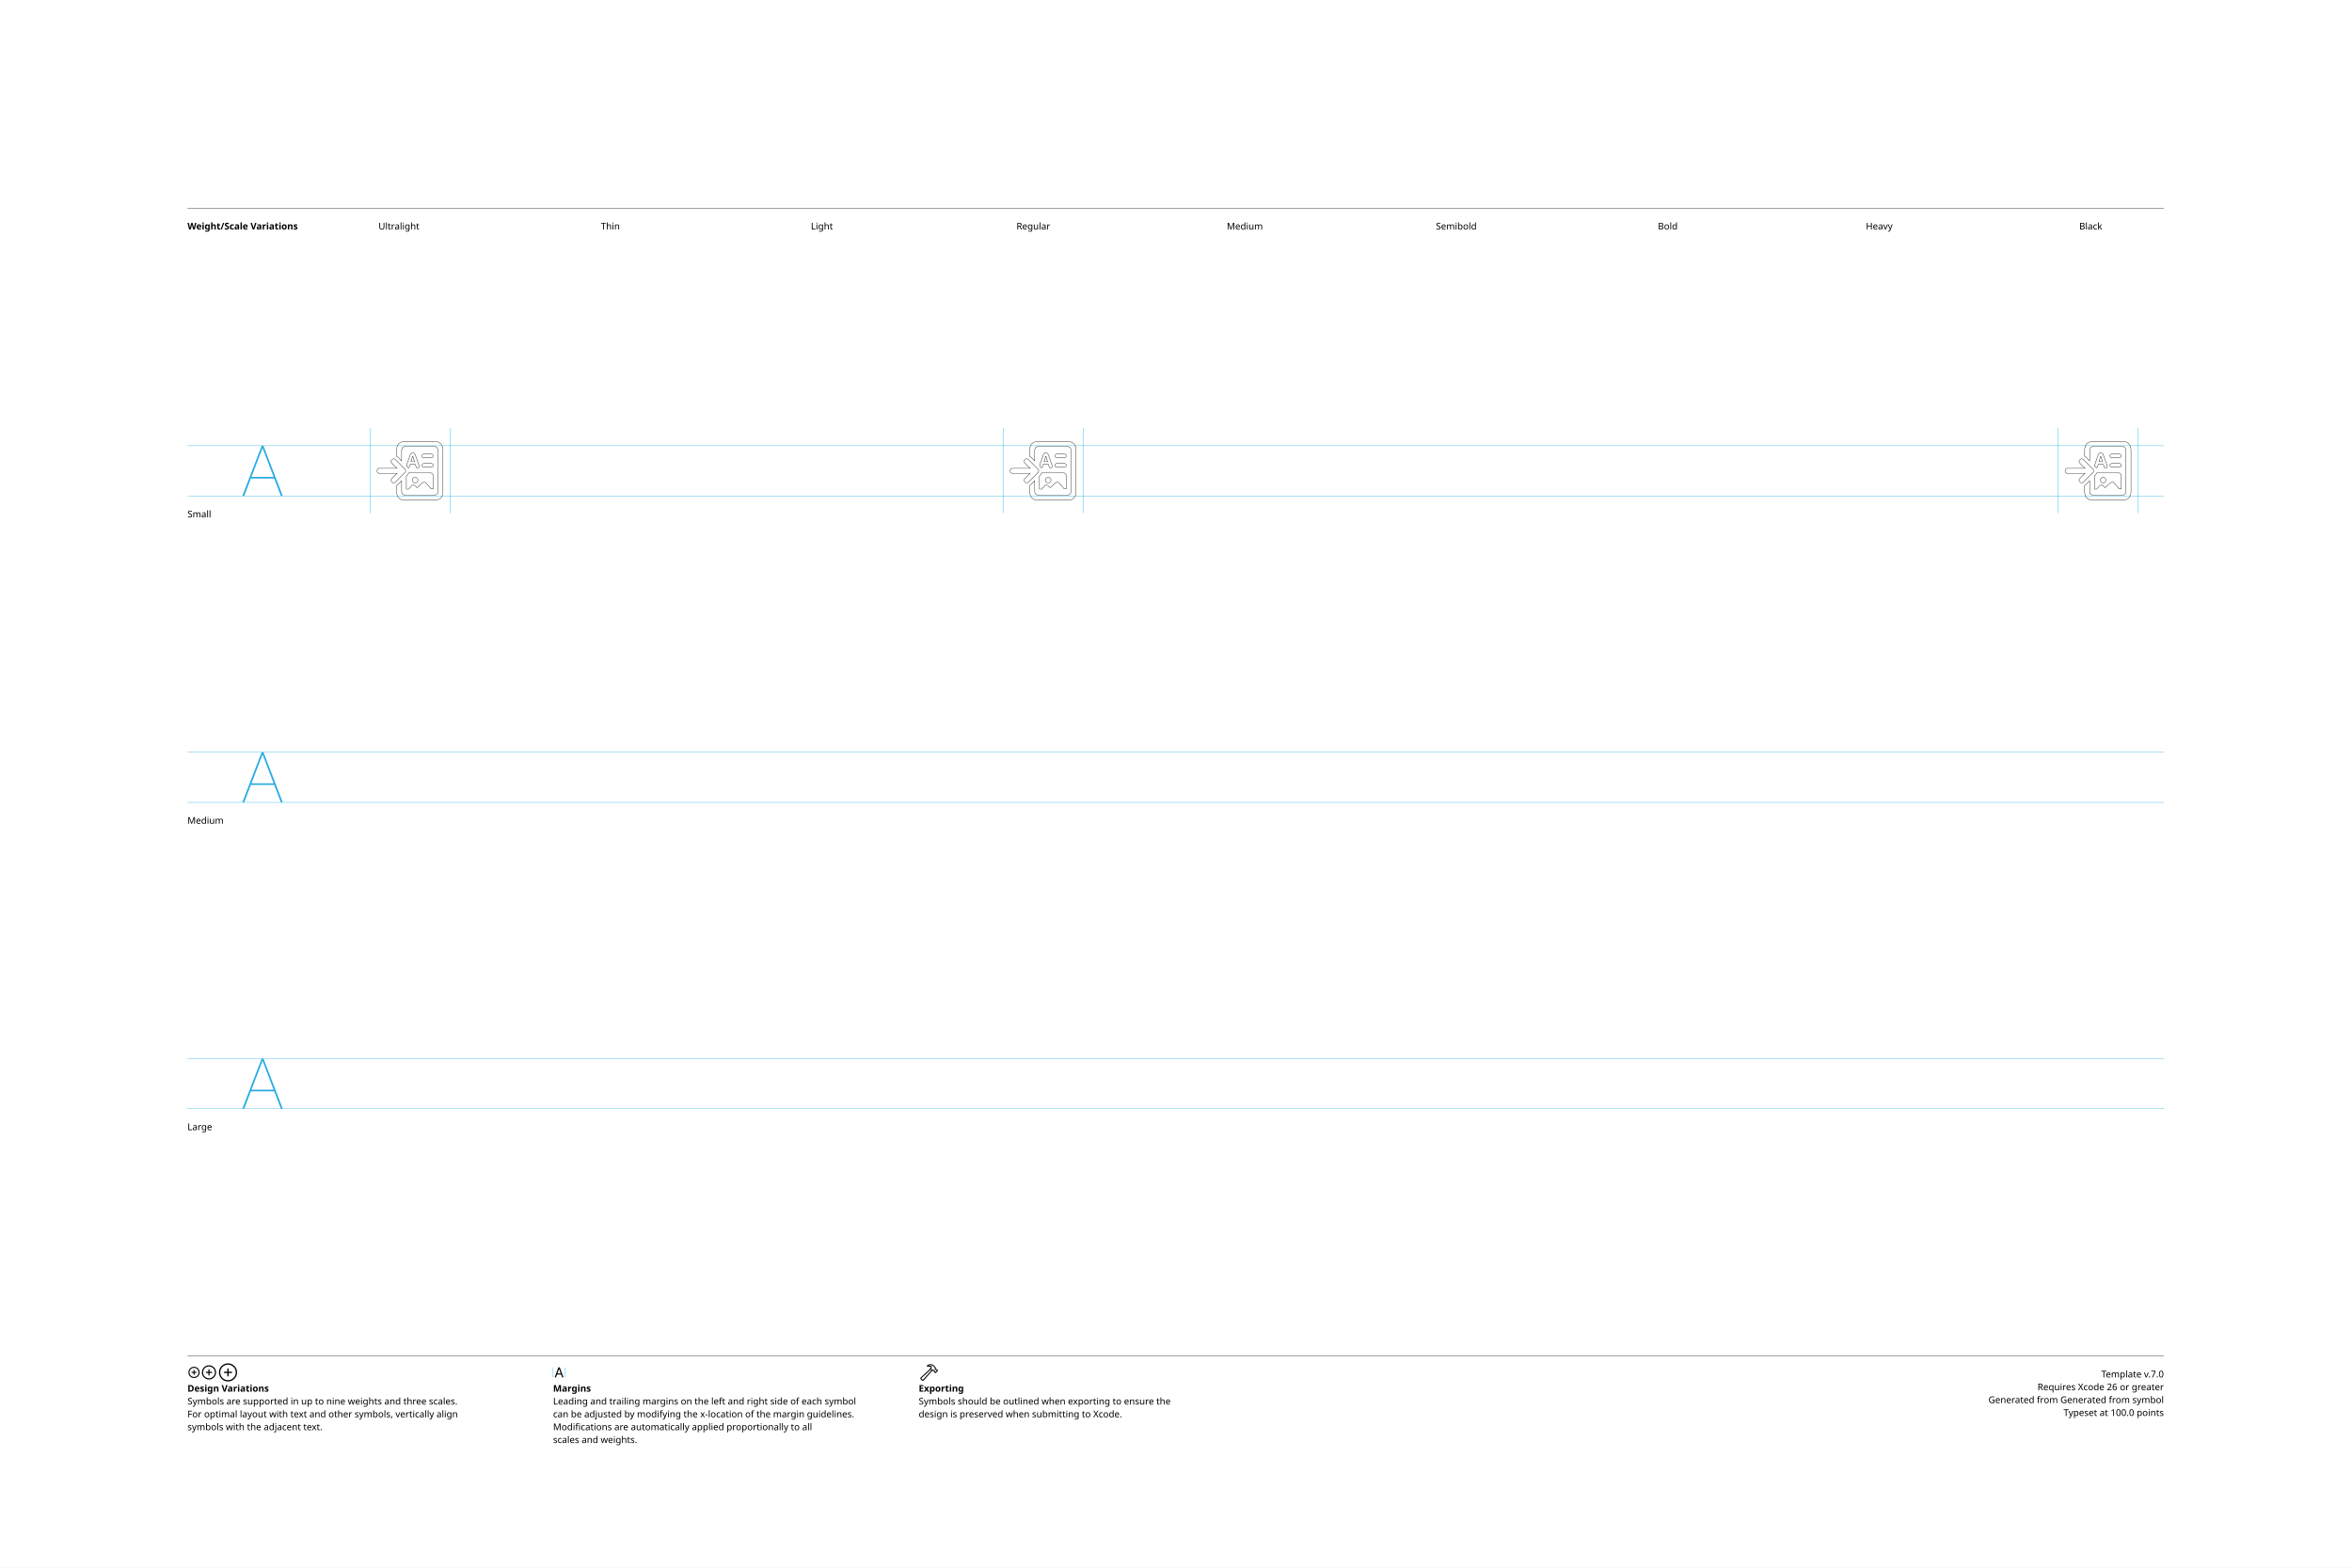
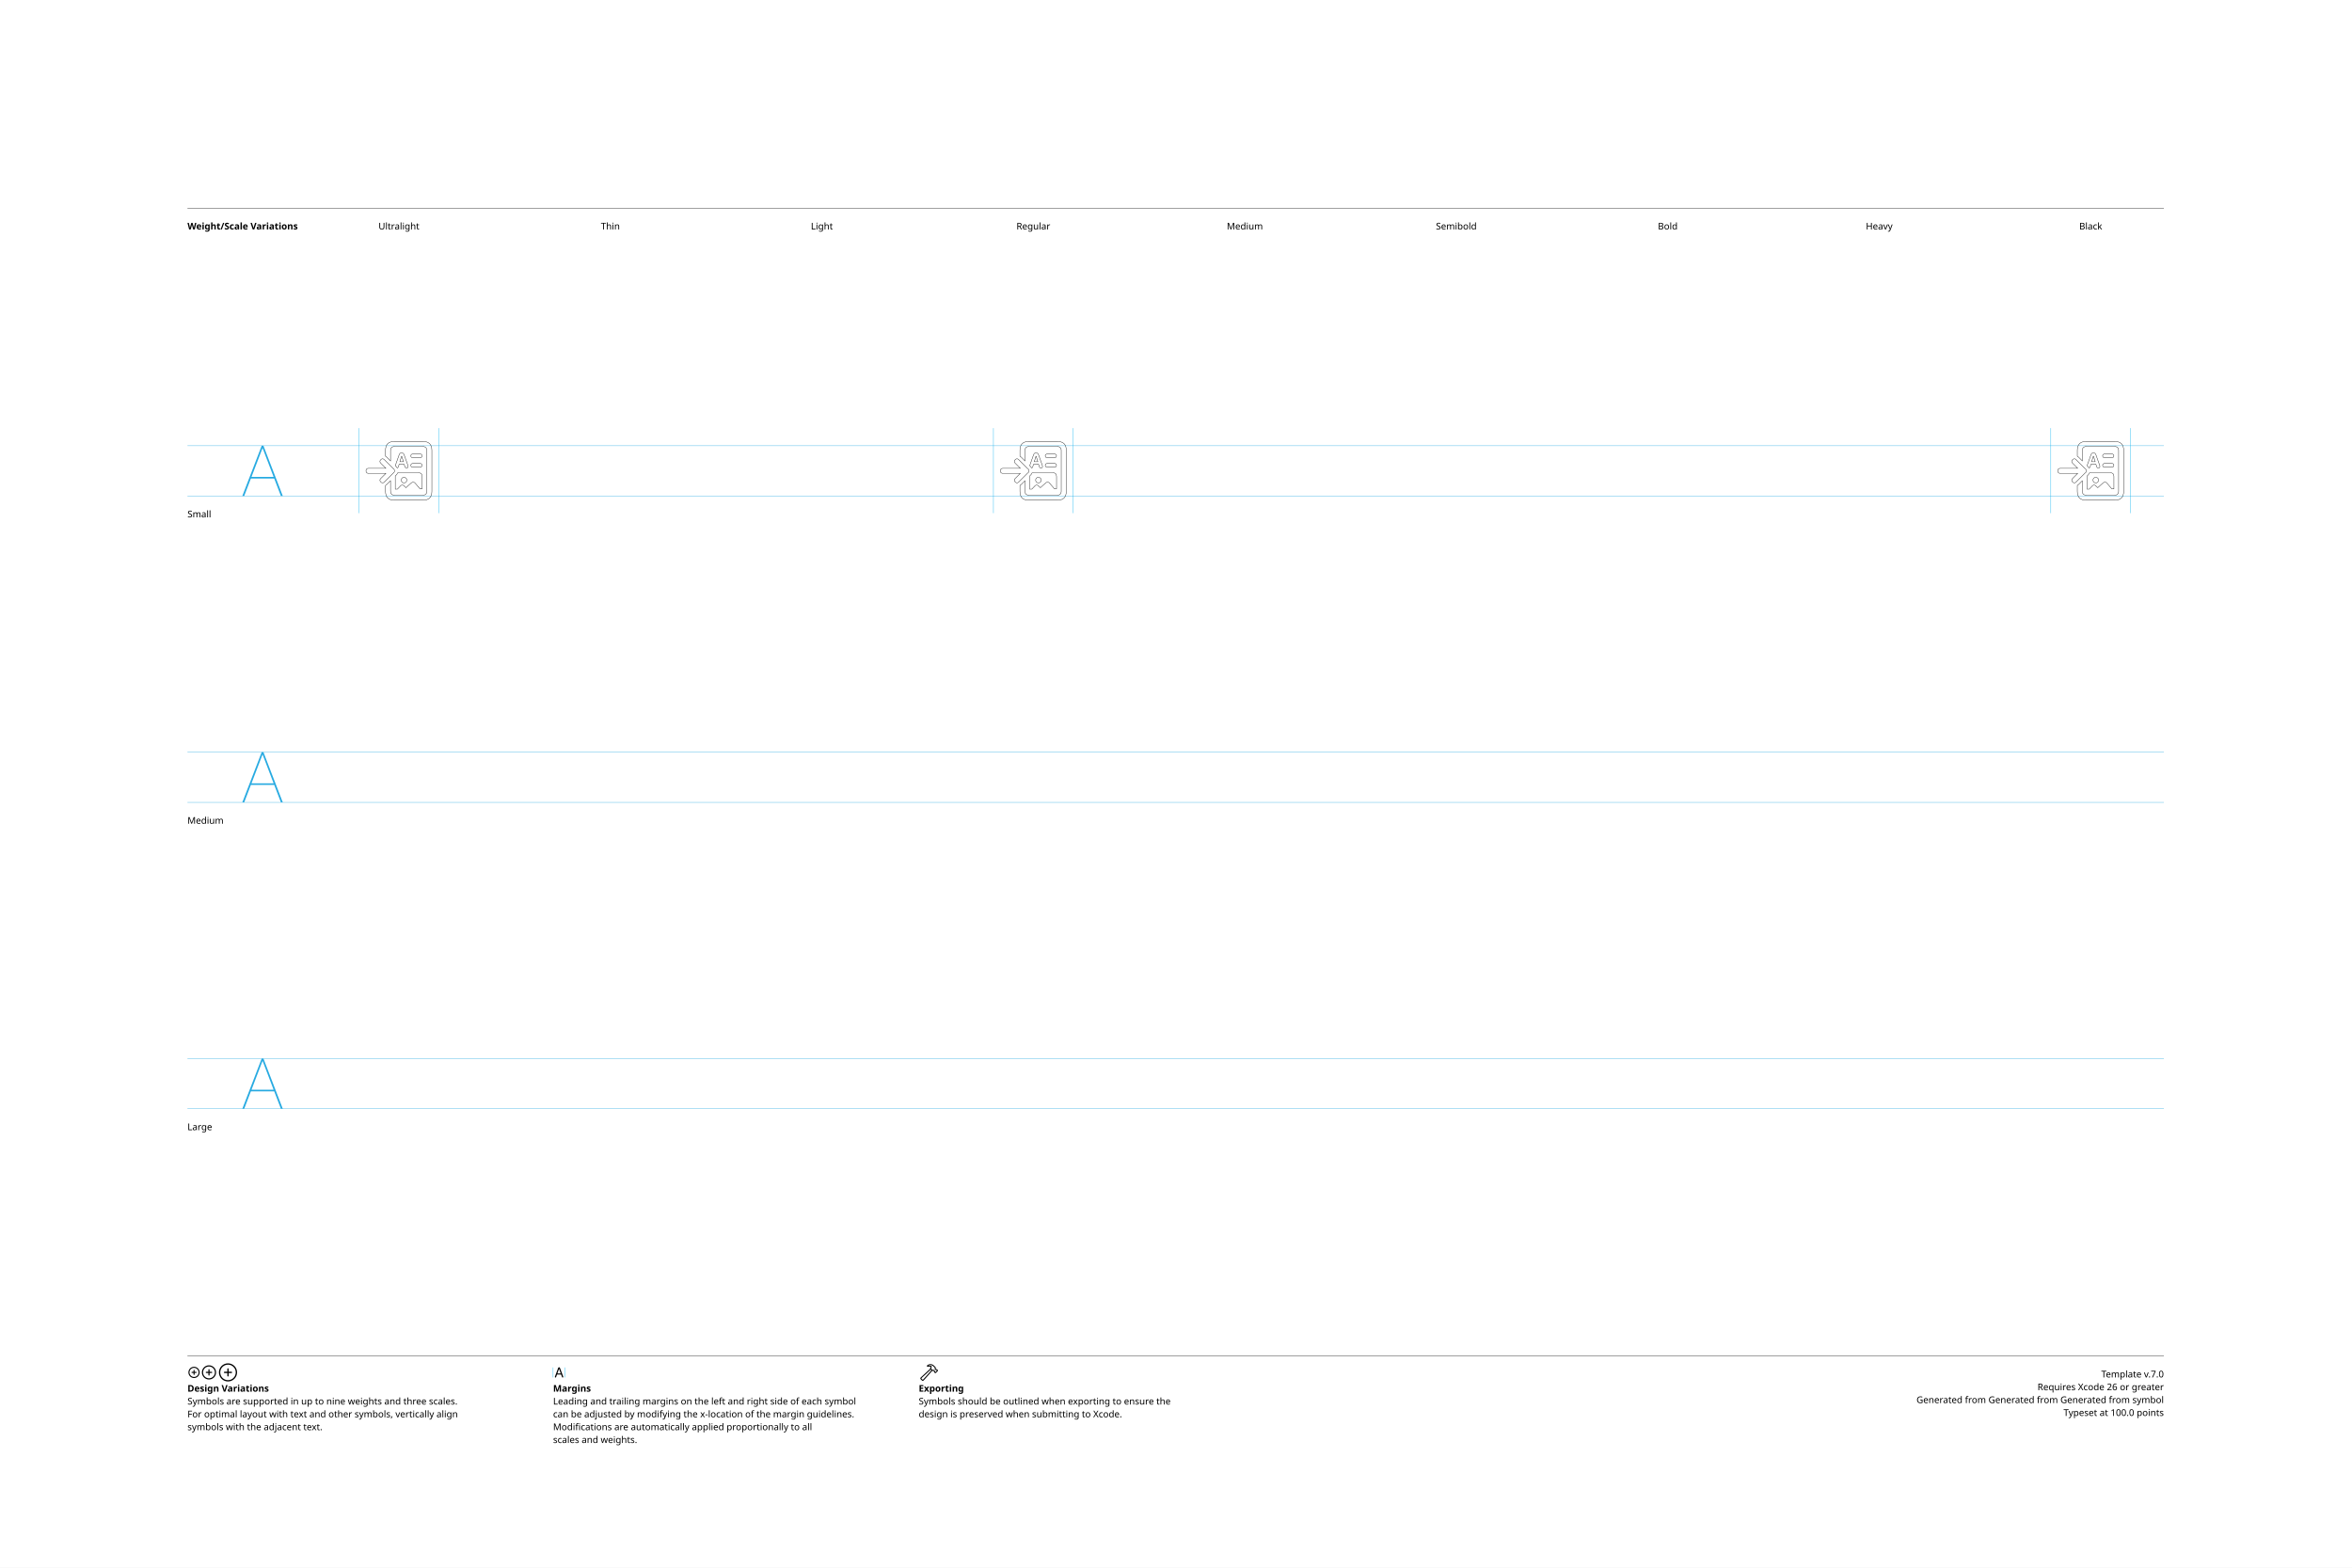
<svg xmlns="http://www.w3.org/2000/svg" version="1.1" viewBox="0 0 3300 2200">
-   <style>.SFSymbolsPreviewWireframe {fill:none;opacity:1.0;stroke:black;stroke-width:0.5}
+   <style>.defaults {-sfsymbols-variable-value-mode:color;-sfsymbols-draw-reverses-motion-groups:false}
+ 
+ .monochrome-0 {-sfsymbols-motion-group:0;-sfsymbols-layer-tags:259d41a11b84f9ed}
+ .monochrome-1 {-sfsymbols-motion-group:0;-sfsymbols-layer-tags:259d41a11b84f9ed}
+ 
+ .multicolor-0:labelColor {-sfsymbols-motion-group:0;-sfsymbols-layer-tags:259d41a11b84f9ed}
+ .multicolor-1:tintColor {-sfsymbols-motion-group:0;-sfsymbols-layer-tags:259d41a11b84f9ed}
+ 
+ .hierarchical-0:primary {-sfsymbols-motion-group:0;-sfsymbols-layer-tags:259d41a11b84f9ed}
+ .hierarchical-1:tertiary {-sfsymbols-motion-group:0;-sfsymbols-layer-tags:259d41a11b84f9ed}
+ 
+ .SFSymbolsPreviewWireframe {fill:none;opacity:1.0;stroke:black;stroke-width:0.5}
</style>
  <g id="Notes">
    <rect height="2200" id="artboard" style="fill:white;opacity:1" width="3300" x="0" y="0" />
    <line style="fill:none;stroke:black;opacity:1;stroke-width:0.5;" x1="263" x2="3036" y1="292" y2="292" />
    <text style="stroke:none;fill:black;font-family:sans-serif;font-size:13;font-weight:bold;" transform="matrix(1 0 0 1 263 322)">Weight/Scale Variations</text>
    <text style="stroke:none;fill:black;font-family:sans-serif;font-size:13;text-anchor:middle;" transform="matrix(1 0 0 1 559.711 322)">Ultralight</text>
    <text style="stroke:none;fill:black;font-family:sans-serif;font-size:13;text-anchor:middle;" transform="matrix(1 0 0 1 856.422 322)">Thin</text>
    <text style="stroke:none;fill:black;font-family:sans-serif;font-size:13;text-anchor:middle;" transform="matrix(1 0 0 1 1153.13 322)">Light</text>
    <text style="stroke:none;fill:black;font-family:sans-serif;font-size:13;text-anchor:middle;" transform="matrix(1 0 0 1 1449.84 322)">Regular</text>
    <text style="stroke:none;fill:black;font-family:sans-serif;font-size:13;text-anchor:middle;" transform="matrix(1 0 0 1 1746.56 322)">Medium</text>
    <text style="stroke:none;fill:black;font-family:sans-serif;font-size:13;text-anchor:middle;" transform="matrix(1 0 0 1 2043.27 322)">Semibold</text>
    <text style="stroke:none;fill:black;font-family:sans-serif;font-size:13;text-anchor:middle;" transform="matrix(1 0 0 1 2339.98 322)">Bold</text>
    <text style="stroke:none;fill:black;font-family:sans-serif;font-size:13;text-anchor:middle;" transform="matrix(1 0 0 1 2636.69 322)">Heavy</text>
    <text style="stroke:none;fill:black;font-family:sans-serif;font-size:13;text-anchor:middle;" transform="matrix(1 0 0 1 2933.4 322)">Black</text>
    <line style="fill:none;stroke:black;opacity:1;stroke-width:0.5;" x1="263" x2="3036" y1="1903" y2="1903" />
    <g transform="matrix(0.2 0 0 0.2 263 1933)">
      <path d="m46.24 4.15c21.777 0 39.453-17.627 39.453-39.404s-17.676-39.404-39.453-39.404c-21.729 0-39.404 17.627-39.404 39.404s17.676 39.404 39.404 39.404Zm0-7.422c-17.676 0-31.934-14.307-31.934-31.982s14.258-31.982 31.934-31.982 31.982 14.307 31.982 31.982-14.307 31.982-31.982 31.982Zm3.613-17.773v-28.467c0-2.246-1.465-3.76-3.711-3.76-2.148 0-3.613 1.514-3.613 3.76v28.467c0 2.197 1.465 3.711 3.613 3.711 2.246 0 3.711-1.514 3.711-3.711Zm-17.822-10.596h28.418c2.197 0 3.711-1.465 3.711-3.613 0-2.197-1.514-3.711-3.711-3.711h-28.418c-2.246 0-3.76 1.514-3.76 3.711 0 2.148 1.514 3.613 3.76 3.613Z" />
    </g>
    <g transform="matrix(0.2 0 0 0.2 281.506 1933)">
      <path d="m58.545 14.551c27.49 0 49.805-22.314 49.805-49.805s-22.314-49.805-49.805-49.805-49.805 22.314-49.805 49.805 22.314 49.805 49.805 49.805Zm0-8.301c-22.949 0-41.504-18.555-41.504-41.504s18.555-41.504 41.504-41.504 41.504 18.555 41.504 41.504-18.555 41.504-41.504 41.504Zm4.053-23.096v-36.914c0-2.49-1.709-4.199-4.15-4.199-2.393 0-4.053 1.709-4.053 4.199v36.914c0 2.441 1.66 4.15 4.053 4.15 2.441 0 4.15-1.66 4.15-4.15Zm-22.559-14.404h36.963c2.441 0 4.15-1.611 4.15-4.004 0-2.441-1.709-4.15-4.15-4.15h-36.963c-2.49 0-4.15 1.709-4.15 4.15 0 2.393 1.66 4.004 4.15 4.004Z" />
    </g>
    <g transform="matrix(0.2 0 0 0.2 304.924 1933)">
      <path d="m74.853 28.32c35.107 0 63.623-28.467 63.623-63.574s-28.516-63.623-63.623-63.623-63.574 28.516-63.574 63.623 28.467 63.574 63.574 63.574Zm0-9.082c-30.127 0-54.492-24.365-54.492-54.492s24.365-54.492 54.492-54.492 54.492 24.365 54.492 54.492-24.365 54.492-54.492 54.492Zm4.443-30.322v-48.486c0-2.734-1.855-4.639-4.541-4.639-2.588 0-4.443 1.904-4.443 4.639v48.486c0 2.686 1.855 4.59 4.443 4.59 2.686 0 4.541-1.855 4.541-4.59Zm-28.711-19.775h48.486c2.686 0 4.59-1.807 4.59-4.395 0-2.734-1.855-4.59-4.59-4.59h-48.486c-2.734 0-4.59 1.855-4.59 4.59 0 2.588 1.855 4.395 4.59 4.395Z" />
    </g>
    <text style="stroke:none;fill:black;font-family:sans-serif;font-size:13;font-weight:bold;" transform="matrix(1 0 0 1 263 1953)">Design Variations</text>
    <text style="stroke:none;fill:black;font-family:sans-serif;font-size:13;" transform="matrix(1 0 0 1 263 1971)">Symbols are supported in up to nine weights and three scales.</text>
    <text style="stroke:none;fill:black;font-family:sans-serif;font-size:13;" transform="matrix(1 0 0 1 263 1989)">For optimal layout with text and other symbols, vertically align</text>
    <text style="stroke:none;fill:black;font-family:sans-serif;font-size:13;" transform="matrix(1 0 0 1 263 2007)">symbols with the adjacent text.</text>
    <line style="fill:none;stroke:#00AEEF;stroke-width:0.5;opacity:1.0;" x1="776" x2="776" y1="1919" y2="1933" />
    <g transform="matrix(0.2 0 0 0.2 776 1933)">
      <path d="m16.553 0.781c2.588 0 3.857-0.977 4.785-3.711l20.557-57.52h0.244l20.605 57.52c0.928 2.734 2.197 3.711 4.736 3.711 2.588 0 4.248-1.562 4.248-4.004 0-0.83-0.146-1.611-0.537-2.637l-22.9-60.986c-1.123-2.979-3.125-4.492-6.25-4.492-3.027 0-5.078 1.465-6.152 4.443l-22.9 61.084c-0.391 1.025-0.537 1.807-0.537 2.637 0 2.441 1.562 3.955 4.102 3.955Zm10.205-20.947h30.664c2.002 0 3.662-1.66 3.662-3.662 0-2.051-1.66-3.662-3.662-3.662h-30.664c-2.002 0-3.662 1.611-3.662 3.662 0 2.002 1.66 3.662 3.662 3.662Z" />
    </g>
    <line style="fill:none;stroke:#00AEEF;stroke-width:0.5;opacity:1.0;" x1="792.836" x2="792.836" y1="1919" y2="1933" />
    <text style="stroke:none;fill:black;font-family:sans-serif;font-size:13;font-weight:bold;" transform="matrix(1 0 0 1 776 1953)">Margins</text>
    <text style="stroke:none;fill:black;font-family:sans-serif;font-size:13;" transform="matrix(1 0 0 1 776 1971)">Leading and trailing margins on the left and right side of each symbol</text>
    <text style="stroke:none;fill:black;font-family:sans-serif;font-size:13;" transform="matrix(1 0 0 1 776 1989)">can be adjusted by modifying the x-location of the margin guidelines.</text>
    <text style="stroke:none;fill:black;font-family:sans-serif;font-size:13;" transform="matrix(1 0 0 1 776 2007)">Modifications are automatically applied proportionally to all</text>
    <text style="stroke:none;fill:black;font-family:sans-serif;font-size:13;" transform="matrix(1 0 0 1 776 2025)">scales and weights.</text>
    <g transform="matrix(0.2 0 0 0.2 1289 1933)">
      <path d="m14.209 13.135 7.861 7.861c4.297 4.395 9.326 4.102 13.867-1.025l60.693-68.213-4.883-4.883-60.254 67.676c-1.807 1.953-3.467 2.441-5.811 0.098l-5.176-5.127c-2.295-2.295-1.807-3.955 0.195-5.811l67.481-62.158-4.883-4.834-68.066 62.598c-4.98 4.59-5.322 9.473-1.025 13.818Zm44.873-97.461c-2.051 2.002-2.246 4.883-1.074 6.787 1.123 1.807 3.467 3.027 6.592 2.246 5.859-1.66 12.598-2.393 18.896 0.928l-2.686 7.129c-1.611 4.004-0.732 6.885 1.709 9.424l10.254 10.303c2.344 2.393 4.541 2.441 7.08 1.953l4.443-0.732 2.588 2.539-0.195 2.246c-0.098 2.295 0.537 4.297 2.783 6.494l3.369 3.32c2.295 2.295 5.518 2.49 7.812 0.195l12.988-13.037c2.295-2.344 2.148-5.371-0.195-7.666l-3.418-3.418c-2.197-2.197-4.053-3.027-6.348-2.881l-2.344 0.244-2.441-2.441 1.025-4.688c0.635-2.734-0.244-4.98-2.881-7.617l-11.279-11.182c-12.94-12.842-35.596-11.035-46.68-0.146Zm7.08 2.051c8.789-6.396 25.977-5.664 33.691 1.953l12.305 12.207c1.025 1.025 1.221 1.807 0.928 3.32l-1.465 6.641 6.738 6.689 4.395-0.244c1.123-0.049 1.514 0.049 2.344 0.879l2.539 2.49-10.84 10.84-2.49-2.49c-0.83-0.879-0.977-1.221-0.928-2.393l0.293-4.346-6.689-6.738-6.836 1.172c-1.416 0.293-2.051 0.195-3.174-0.879l-8.936-8.887c-1.074-1.025-1.172-1.709-0.488-3.369l4.59-11.475c-6.104-6.348-17.041-7.52-25.586-4.59-0.684 0.244-0.928-0.391-0.391-0.781Z" />
    </g>
    <text style="stroke:none;fill:black;font-family:sans-serif;font-size:13;font-weight:bold;" transform="matrix(1 0 0 1 1289 1953)">Exporting</text>
    <text style="stroke:none;fill:black;font-family:sans-serif;font-size:13;" transform="matrix(1 0 0 1 1289 1971)">Symbols should be outlined when exporting to ensure the</text>
    <text style="stroke:none;fill:black;font-family:sans-serif;font-size:13;" transform="matrix(1 0 0 1 1289 1989)">design is preserved when submitting to Xcode.</text>
    <text id="template-version" style="stroke:none;fill:black;font-family:sans-serif;font-size:13;text-anchor:end;" transform="matrix(1 0 0 1 3036 1933)">Template v.7.0</text>
    <text style="stroke:none;fill:black;font-family:sans-serif;font-size:13;text-anchor:end;" transform="matrix(1 0 0 1 3036 1951)">Requires Xcode 26 or greater</text>
-     <text id="descriptive-name" style="stroke:none;fill:black;font-family:sans-serif;font-size:13;text-anchor:end;" transform="matrix(1 0 0 1 3036 1969)">Generated from Generated from symbol</text>
+     <text id="descriptive-name" style="stroke:none;fill:black;font-family:sans-serif;font-size:13;text-anchor:end;" transform="matrix(1 0 0 1 3036 1969)">Generated from Generated from Generated from symbol</text>
    <text style="stroke:none;fill:black;font-family:sans-serif;font-size:13;text-anchor:end;" transform="matrix(1 0 0 1 3036 1987)">Typeset at 100.0 points</text>
    <text style="stroke:none;fill:black;font-family:sans-serif;font-size:13;" transform="matrix(1 0 0 1 263 726)">Small</text>
    <text style="stroke:none;fill:black;font-family:sans-serif;font-size:13;" transform="matrix(1 0 0 1 263 1156)">Medium</text>
    <text style="stroke:none;fill:black;font-family:sans-serif;font-size:13;" transform="matrix(1 0 0 1 263 1586)">Large</text>
  </g>
  <g id="Guides">
    <g id="H-reference" style="fill:#27AAE1;stroke:none;" transform="matrix(1 0 0 1 339 696)">
      <path d="M0.994 0L3.638 0L29.328-67.132L30.03-67.132L30.03-70.459L28.123-70.459ZM11.688-24.48L46.981-24.48L46.231-26.729L12.438-26.729ZM55.12 0L57.764 0L30.638-70.459L29.433-70.459L29.433-67.132Z" />
    </g>
    <line id="Baseline-S" style="fill:none;stroke:#27AAE1;opacity:1;stroke-width:0.5;" x1="263" x2="3036" y1="696" y2="696" />
    <line id="Capline-S" style="fill:none;stroke:#27AAE1;opacity:1;stroke-width:0.5;" x1="263" x2="3036" y1="625.541" y2="625.541" />
    <g id="H-reference" style="fill:#27AAE1;stroke:none;" transform="matrix(1 0 0 1 339 1126)">
      <path d="M0.994 0L3.638 0L29.328-67.132L30.03-67.132L30.03-70.459L28.123-70.459ZM11.688-24.48L46.981-24.48L46.231-26.729L12.438-26.729ZM55.12 0L57.764 0L30.638-70.459L29.433-70.459L29.433-67.132Z" />
    </g>
    <line id="Baseline-M" style="fill:none;stroke:#27AAE1;opacity:1;stroke-width:0.5;" x1="263" x2="3036" y1="1126" y2="1126" />
    <line id="Capline-M" style="fill:none;stroke:#27AAE1;opacity:1;stroke-width:0.5;" x1="263" x2="3036" y1="1055.54" y2="1055.54" />
    <g id="H-reference" style="fill:#27AAE1;stroke:none;" transform="matrix(1 0 0 1 339 1556)">
      <path d="M0.994 0L3.638 0L29.328-67.132L30.03-67.132L30.03-70.459L28.123-70.459ZM11.688-24.48L46.981-24.48L46.231-26.729L12.438-26.729ZM55.12 0L57.764 0L30.638-70.459L29.433-70.459L29.433-67.132Z" />
    </g>
    <line id="Baseline-L" style="fill:none;stroke:#27AAE1;opacity:1;stroke-width:0.5;" x1="263" x2="3036" y1="1556" y2="1556" />
    <line id="Capline-L" style="fill:none;stroke:#27AAE1;opacity:1;stroke-width:0.5;" x1="263" x2="3036" y1="1485.54" y2="1485.54" />
-     <line id="right-margin-Black-S" style="fill:none;stroke:#00AEEF;stroke-width:0.5;opacity:1.0;" x1="2999.684" x2="2999.684" y1="600.785" y2="720.121" />
-     <line id="left-margin-Black-S" style="fill:none;stroke:#00AEEF;stroke-width:0.5;opacity:1.0;" x1="2887.7" x2="2887.7" y1="600.785" y2="720.121" />
-     <line id="right-margin-Regular-S" style="fill:none;stroke:#00AEEF;stroke-width:0.5;opacity:1.0;" x1="1519.544" x2="1519.544" y1="600.785" y2="720.121" />
-     <line id="left-margin-Regular-S" style="fill:none;stroke:#00AEEF;stroke-width:0.5;opacity:1.0;" x1="1407.56" x2="1407.56" y1="600.785" y2="720.121" />
-     <line id="right-margin-Ultralight-S" style="fill:none;stroke:#00AEEF;stroke-width:0.5;opacity:1.0;" x1="631.272" x2="631.272" y1="600.785" y2="720.121" />
-     <line id="left-margin-Ultralight-S" style="fill:none;stroke:#00AEEF;stroke-width:0.5;opacity:1.0;" x1="519.288" x2="519.288" y1="600.785" y2="720.121" />
+     <line id="right-margin-Black-S" style="fill:none;stroke:#00AEEF;stroke-width:0.5;opacity:1.0;" x1="2989.39" x2="2989.39" y1="600.785" y2="720.121" />
+     <line id="left-margin-Black-S" style="fill:none;stroke:#00AEEF;stroke-width:0.5;opacity:1.0;" x1="2877.41" x2="2877.41" y1="600.785" y2="720.121" />
+     <line id="right-margin-Regular-S" style="fill:none;stroke:#00AEEF;stroke-width:0.5;opacity:1.0;" x1="1505.84" x2="1505.84" y1="600.785" y2="720.121" />
+     <line id="left-margin-Regular-S" style="fill:none;stroke:#00AEEF;stroke-width:0.5;opacity:1.0;" x1="1393.85" x2="1393.85" y1="600.785" y2="720.121" />
+     <line id="right-margin-Ultralight-S" style="fill:none;stroke:#00AEEF;stroke-width:0.5;opacity:1.0;" x1="615.703" x2="615.703" y1="600.785" y2="720.121" />
+     <line id="left-margin-Ultralight-S" style="fill:none;stroke:#00AEEF;stroke-width:0.5;opacity:1.0;" x1="503.719" x2="503.719" y1="600.785" y2="720.121" />
  </g>
  <g id="Symbols">
-     <g id="Black-S" transform="matrix(1 0 0 1 2887.7 696)">
-       <path class="monochrome-0 multicolor-0:tintColor hierarchical-0:secondary SFSymbolsPreviewWireframe" d="M37.18 -6.543V-14.706Q38.153 -15.264 39.005 -16.116L44.211 -21.321V-6.641C44.211 -3.125 46.115 -1.123 49.826 -1.123H89.572C93.234 -1.123 95.139 -3.125 95.139 -6.641V-63.867C95.139 -67.383 93.234 -69.385 89.572 -69.385H49.826C46.115 -69.385 44.211 -67.383 44.211 -63.867V-49.186L39.005 -54.392Q38.153 -55.244 37.18 -55.802V-63.965C37.18 -72.266 41.232 -76.416 49.436 -76.416H89.914C98.117 -76.416 102.219 -72.266 102.219 -63.965V-6.543C102.219 1.807 98.117 5.908 89.914 5.908H49.436C41.232 5.908 37.18 1.807 37.18 -6.543ZM50.852 -9.57V-27.393C50.852 -27.595 50.858 -27.792 50.872 -27.983L52.177 -29.288Q53.523 -30.634 54.136 -32.284C54.702 -32.441 55.334 -32.52 56.027 -32.52H83.42C86.789 -32.52 88.547 -30.762 88.547 -27.393V-10.059H85.52L78.439 -18.359C77.756 -19.092 76.877 -19.385 75.949 -19.385C75.07 -19.385 74.24 -19.043 73.41 -18.359L65.891 -11.621L62.863 -14.404C62.131 -15.039 61.35 -15.283 60.617 -15.283C59.885 -15.283 59.152 -15.039 58.469 -14.404L53.879 -9.57ZM53.651 -39.282Q53.078 -40.319 52.177 -41.22L50.917 -42.48C50.942 -42.592 50.969 -42.706 50.998 -42.822L56.271 -57.666C56.906 -59.57 57.98 -60.449 59.738 -60.449C61.594 -60.449 62.717 -59.57 63.352 -57.666L68.625 -42.822C68.771 -42.188 68.869 -41.699 68.869 -41.357C68.869 -39.99 68.088 -39.209 66.623 -39.209C65.5 -39.209 64.719 -39.844 64.377 -41.309L63.205 -44.531H56.369L55.246 -41.309C54.973 -40.098 54.449 -39.48 53.651 -39.282ZM75.363 -40.332C73.801 -40.332 72.678 -41.504 72.678 -43.018C72.678 -44.482 73.801 -45.605 75.363 -45.605H85.861C87.375 -45.605 88.498 -44.482 88.498 -43.018C88.498 -41.504 87.375 -40.332 85.861 -40.332ZM75.363 -53.613C73.801 -53.613 72.678 -54.785 72.678 -56.299C72.678 -57.764 73.801 -58.887 75.363 -58.887H85.861C87.375 -58.887 88.498 -57.764 88.498 -56.299C88.498 -54.785 87.375 -53.613 85.861 -53.613ZM63.156 -18.31C65.305 -18.31 67.111 -20.117 67.111 -22.266C67.111 -24.463 65.305 -26.123 63.156 -26.221C60.959 -26.318 59.201 -24.463 59.201 -22.266C59.201 -20.117 60.959 -18.31 63.156 -18.31ZM57.297 -47.998H62.326L59.934 -55.762H59.641Z" />
-       <path class="monochrome-1 multicolor-1:tintColor hierarchical-1:primary SFSymbolsPreviewWireframe" d="M13.281 -38.77H37.723L30.553 -45.94Q29.31 -47.183 29.31 -48.426Q29.31 -49.669 30.553 -50.912Q33.039 -53.398 35.525 -50.912L47.969 -38.468Q49.176 -37.968 49.554 -36.639Q50.326 -35.254 49.554 -33.869Q49.176 -32.54 47.969 -32.04L35.525 -19.596Q34.282 -18.353 33.039 -18.353Q31.796 -18.353 30.553 -19.596Q28.067 -22.082 30.553 -24.568L37.723 -31.738H13.281Q9.766 -31.738 9.766 -35.254Q9.766 -38.77 13.281 -38.77Z" />
+     <g id="Black-S" transform="matrix(1 0 0 1 2877.41 696)">
+       <path class="monochrome-0 multicolor-0:labelColor hierarchical-0:primary SFSymbolsPreviewWireframe" d="M37.18-6.543L37.18-14.706Q38.153-15.264 39.005-16.116L44.211-21.321L44.211-6.641C44.211-3.125 46.115-1.123 49.826-1.123L89.572-1.123C93.234-1.123 95.139-3.125 95.139-6.641L95.139-63.867C95.139-67.383 93.234-69.385 89.572-69.385L49.826-69.385C46.115-69.385 44.211-67.383 44.211-63.867L44.211-49.186L39.005-54.392Q38.153-55.244 37.18-55.802L37.18-63.965C37.18-72.266 41.232-76.416 49.436-76.416L89.914-76.416C98.117-76.416 102.219-72.266 102.219-63.965L102.219-6.543C102.219 1.807 98.117 5.908 89.914 5.908L49.436 5.908C41.232 5.908 37.18 1.807 37.18-6.543ZM50.852-9.57L50.852-27.393C50.852-27.595 50.858-27.792 50.872-27.983L52.177-29.288Q53.523-30.634 54.136-32.284C54.702-32.441 55.334-32.52 56.027-32.52L83.42-32.52C86.789-32.52 88.547-30.762 88.547-27.393L88.547-10.059L85.52-10.059L78.439-18.359C77.756-19.092 76.877-19.385 75.949-19.385C75.07-19.385 74.24-19.043 73.41-18.359L65.891-11.621L62.863-14.404C62.131-15.039 61.35-15.283 60.617-15.283C59.885-15.283 59.152-15.039 58.469-14.404L53.879-9.57ZM53.651-39.282Q53.078-40.319 52.177-41.22L50.917-42.48C50.942-42.592 50.969-42.706 50.998-42.822L56.271-57.666C56.906-59.57 57.98-60.449 59.738-60.449C61.594-60.449 62.717-59.57 63.352-57.666L68.625-42.822C68.771-42.188 68.869-41.699 68.869-41.357C68.869-39.99 68.088-39.209 66.623-39.209C65.5-39.209 64.719-39.844 64.377-41.309L63.205-44.531L56.369-44.531L55.246-41.309C54.973-40.098 54.449-39.48 53.651-39.282ZM75.363-40.332C73.801-40.332 72.678-41.504 72.678-43.018C72.678-44.482 73.801-45.605 75.363-45.605L85.861-45.605C87.375-45.605 88.498-44.482 88.498-43.018C88.498-41.504 87.375-40.332 85.861-40.332ZM75.363-53.613C73.801-53.613 72.678-54.785 72.678-56.299C72.678-57.764 73.801-58.887 75.363-58.887L85.861-58.887C87.375-58.887 88.498-57.764 88.498-56.299C88.498-54.785 87.375-53.613 85.861-53.613ZM63.156-18.31C65.305-18.31 67.111-20.117 67.111-22.266C67.111-24.463 65.305-26.123 63.156-26.221C60.959-26.318 59.201-24.463 59.201-22.266C59.201-20.117 60.959-18.31 63.156-18.31ZM57.297-47.998L62.326-47.998L59.934-55.762L59.641-55.762Z" />
+       <path class="monochrome-1 multicolor-1:tintColor hierarchical-1:tertiary SFSymbolsPreviewWireframe" d="M13.281-38.77L37.723-38.77L30.553-45.94Q29.31-47.183 29.31-48.426Q29.31-49.669 30.553-50.912Q33.039-53.398 35.525-50.912L47.969-38.468Q49.176-37.968 49.554-36.639Q50.326-35.254 49.554-33.869Q49.176-32.54 47.969-32.04L35.525-19.596Q34.282-18.353 33.039-18.353Q31.796-18.353 30.553-19.596Q28.067-22.082 30.553-24.568L37.723-31.738L13.281-31.738Q9.766-31.738 9.766-35.254Q9.766-38.77 13.281-38.77Z" />
    </g>
-     <g id="Regular-S" transform="matrix(1 0 0 1 1407.56 696)">
-       <path class="monochrome-0 multicolor-0:tintColor hierarchical-0:secondary SFSymbolsPreviewWireframe" d="M37.18 -6.543V-14.706Q38.153 -15.264 39.005 -16.116L44.211 -21.321V-6.641C44.211 -3.125 46.115 -1.123 49.826 -1.123H89.572C93.234 -1.123 95.139 -3.125 95.139 -6.641V-63.867C95.139 -67.383 93.234 -69.385 89.572 -69.385H49.826C46.115 -69.385 44.211 -67.383 44.211 -63.867V-49.186L39.005 -54.392Q38.153 -55.244 37.18 -55.802V-63.965C37.18 -72.266 41.232 -76.416 49.436 -76.416H89.914C98.117 -76.416 102.219 -72.266 102.219 -63.965V-6.543C102.219 1.807 98.117 5.908 89.914 5.908H49.436C41.232 5.908 37.18 1.807 37.18 -6.543ZM50.852 -9.57V-27.393C50.852 -27.595 50.858 -27.792 50.872 -27.983L52.177 -29.288Q53.523 -30.634 54.136 -32.284C54.702 -32.441 55.334 -32.52 56.027 -32.52H83.42C86.789 -32.52 88.547 -30.762 88.547 -27.393V-10.059H85.52L78.439 -18.359C77.756 -19.092 76.877 -19.385 75.949 -19.385C75.07 -19.385 74.24 -19.043 73.41 -18.359L65.891 -11.621L62.863 -14.404C62.131 -15.039 61.35 -15.283 60.617 -15.283C59.885 -15.283 59.152 -15.039 58.469 -14.404L53.879 -9.57ZM53.651 -39.282Q53.078 -40.319 52.177 -41.22L50.917 -42.48C50.942 -42.592 50.969 -42.706 50.998 -42.822L56.271 -57.666C56.906 -59.57 57.98 -60.449 59.738 -60.449C61.594 -60.449 62.717 -59.57 63.352 -57.666L68.625 -42.822C68.771 -42.188 68.869 -41.699 68.869 -41.357C68.869 -39.99 68.088 -39.209 66.623 -39.209C65.5 -39.209 64.719 -39.844 64.377 -41.309L63.205 -44.531H56.369L55.246 -41.309C54.973 -40.098 54.449 -39.48 53.651 -39.282ZM75.363 -40.332C73.801 -40.332 72.678 -41.504 72.678 -43.018C72.678 -44.482 73.801 -45.605 75.363 -45.605H85.861C87.375 -45.605 88.498 -44.482 88.498 -43.018C88.498 -41.504 87.375 -40.332 85.861 -40.332ZM75.363 -53.613C73.801 -53.613 72.678 -54.785 72.678 -56.299C72.678 -57.764 73.801 -58.887 75.363 -58.887H85.861C87.375 -58.887 88.498 -57.764 88.498 -56.299C88.498 -54.785 87.375 -53.613 85.861 -53.613ZM63.156 -18.31C65.305 -18.31 67.111 -20.117 67.111 -22.266C67.111 -24.463 65.305 -26.123 63.156 -26.221C60.959 -26.318 59.201 -24.463 59.201 -22.266C59.201 -20.117 60.959 -18.31 63.156 -18.31ZM57.297 -47.998H62.326L59.934 -55.762H59.641Z" />
-       <path class="monochrome-1 multicolor-1:tintColor hierarchical-1:primary SFSymbolsPreviewWireframe" d="M13.281 -38.77H37.723L30.553 -45.94Q29.31 -47.183 29.31 -48.426Q29.31 -49.669 30.553 -50.912Q33.039 -53.398 35.525 -50.912L47.969 -38.468Q49.176 -37.968 49.554 -36.639Q50.326 -35.254 49.554 -33.869Q49.176 -32.54 47.969 -32.04L35.525 -19.596Q34.282 -18.353 33.039 -18.353Q31.796 -18.353 30.553 -19.596Q28.067 -22.082 30.553 -24.568L37.723 -31.738H13.281Q9.766 -31.738 9.766 -35.254Q9.766 -38.77 13.281 -38.77Z" />
+     <g id="Regular-S" transform="matrix(1 0 0 1 1393.85 696)">
+       <path class="monochrome-0 multicolor-0:labelColor hierarchical-0:primary SFSymbolsPreviewWireframe" d="M37.18-6.543L37.18-14.706Q38.153-15.264 39.005-16.116L44.211-21.321L44.211-6.641C44.211-3.125 46.115-1.123 49.826-1.123L89.572-1.123C93.234-1.123 95.139-3.125 95.139-6.641L95.139-63.867C95.139-67.383 93.234-69.385 89.572-69.385L49.826-69.385C46.115-69.385 44.211-67.383 44.211-63.867L44.211-49.186L39.005-54.392Q38.153-55.244 37.18-55.802L37.18-63.965C37.18-72.266 41.232-76.416 49.436-76.416L89.914-76.416C98.117-76.416 102.219-72.266 102.219-63.965L102.219-6.543C102.219 1.807 98.117 5.908 89.914 5.908L49.436 5.908C41.232 5.908 37.18 1.807 37.18-6.543ZM50.852-9.57L50.852-27.393C50.852-27.595 50.858-27.792 50.872-27.983L52.177-29.288Q53.523-30.634 54.136-32.284C54.702-32.441 55.334-32.52 56.027-32.52L83.42-32.52C86.789-32.52 88.547-30.762 88.547-27.393L88.547-10.059L85.52-10.059L78.439-18.359C77.756-19.092 76.877-19.385 75.949-19.385C75.07-19.385 74.24-19.043 73.41-18.359L65.891-11.621L62.863-14.404C62.131-15.039 61.35-15.283 60.617-15.283C59.885-15.283 59.152-15.039 58.469-14.404L53.879-9.57ZM53.651-39.282Q53.078-40.319 52.177-41.22L50.917-42.48C50.942-42.592 50.969-42.706 50.998-42.822L56.271-57.666C56.906-59.57 57.98-60.449 59.738-60.449C61.594-60.449 62.717-59.57 63.352-57.666L68.625-42.822C68.771-42.188 68.869-41.699 68.869-41.357C68.869-39.99 68.088-39.209 66.623-39.209C65.5-39.209 64.719-39.844 64.377-41.309L63.205-44.531L56.369-44.531L55.246-41.309C54.973-40.098 54.449-39.48 53.651-39.282ZM75.363-40.332C73.801-40.332 72.678-41.504 72.678-43.018C72.678-44.482 73.801-45.605 75.363-45.605L85.861-45.605C87.375-45.605 88.498-44.482 88.498-43.018C88.498-41.504 87.375-40.332 85.861-40.332ZM75.363-53.613C73.801-53.613 72.678-54.785 72.678-56.299C72.678-57.764 73.801-58.887 75.363-58.887L85.861-58.887C87.375-58.887 88.498-57.764 88.498-56.299C88.498-54.785 87.375-53.613 85.861-53.613ZM63.156-18.31C65.305-18.31 67.111-20.117 67.111-22.266C67.111-24.463 65.305-26.123 63.156-26.221C60.959-26.318 59.201-24.463 59.201-22.266C59.201-20.117 60.959-18.31 63.156-18.31ZM57.297-47.998L62.326-47.998L59.934-55.762L59.641-55.762Z" />
+       <path class="monochrome-1 multicolor-1:tintColor hierarchical-1:tertiary SFSymbolsPreviewWireframe" d="M13.281-38.77L37.723-38.77L30.553-45.94Q29.31-47.183 29.31-48.426Q29.31-49.669 30.553-50.912Q33.039-53.398 35.525-50.912L47.969-38.468Q49.176-37.968 49.554-36.639Q50.326-35.254 49.554-33.869Q49.176-32.54 47.969-32.04L35.525-19.596Q34.282-18.353 33.039-18.353Q31.796-18.353 30.553-19.596Q28.067-22.082 30.553-24.568L37.723-31.738L13.281-31.738Q9.766-31.738 9.766-35.254Q9.766-38.77 13.281-38.77Z" />
    </g>
-     <g id="Ultralight-S" transform="matrix(1 0 0 1 519.288 696)">
-       <path class="monochrome-0 multicolor-0:tintColor hierarchical-0:secondary SFSymbolsPreviewWireframe" d="M37.18 -6.543V-14.706Q38.153 -15.264 39.005 -16.116L44.211 -21.321V-6.641C44.211 -3.125 46.115 -1.123 49.826 -1.123H89.572C93.234 -1.123 95.139 -3.125 95.139 -6.641V-63.867C95.139 -67.383 93.234 -69.385 89.572 -69.385H49.826C46.115 -69.385 44.211 -67.383 44.211 -63.867V-49.186L39.005 -54.392Q38.153 -55.244 37.18 -55.802V-63.965C37.18 -72.266 41.232 -76.416 49.436 -76.416H89.914C98.117 -76.416 102.219 -72.266 102.219 -63.965V-6.543C102.219 1.807 98.117 5.908 89.914 5.908H49.436C41.232 5.908 37.18 1.807 37.18 -6.543ZM50.852 -9.57V-27.393C50.852 -27.595 50.858 -27.792 50.872 -27.983L52.177 -29.288Q53.523 -30.634 54.136 -32.284C54.702 -32.441 55.334 -32.52 56.027 -32.52H83.42C86.789 -32.52 88.547 -30.762 88.547 -27.393V-10.059H85.52L78.439 -18.359C77.756 -19.092 76.877 -19.385 75.949 -19.385C75.07 -19.385 74.24 -19.043 73.41 -18.359L65.891 -11.621L62.863 -14.404C62.131 -15.039 61.35 -15.283 60.617 -15.283C59.885 -15.283 59.152 -15.039 58.469 -14.404L53.879 -9.57ZM53.651 -39.282Q53.078 -40.319 52.177 -41.22L50.917 -42.48C50.942 -42.592 50.969 -42.706 50.998 -42.822L56.271 -57.666C56.906 -59.57 57.98 -60.449 59.738 -60.449C61.594 -60.449 62.717 -59.57 63.352 -57.666L68.625 -42.822C68.771 -42.188 68.869 -41.699 68.869 -41.357C68.869 -39.99 68.088 -39.209 66.623 -39.209C65.5 -39.209 64.719 -39.844 64.377 -41.309L63.205 -44.531H56.369L55.246 -41.309C54.973 -40.098 54.449 -39.48 53.651 -39.282ZM75.363 -40.332C73.801 -40.332 72.678 -41.504 72.678 -43.018C72.678 -44.482 73.801 -45.605 75.363 -45.605H85.861C87.375 -45.605 88.498 -44.482 88.498 -43.018C88.498 -41.504 87.375 -40.332 85.861 -40.332ZM75.363 -53.613C73.801 -53.613 72.678 -54.785 72.678 -56.299C72.678 -57.764 73.801 -58.887 75.363 -58.887H85.861C87.375 -58.887 88.498 -57.764 88.498 -56.299C88.498 -54.785 87.375 -53.613 85.861 -53.613ZM63.156 -18.31C65.305 -18.31 67.111 -20.117 67.111 -22.266C67.111 -24.463 65.305 -26.123 63.156 -26.221C60.959 -26.318 59.201 -24.463 59.201 -22.266C59.201 -20.117 60.959 -18.31 63.156 -18.31ZM57.297 -47.998H62.326L59.934 -55.762H59.641Z" />
-       <path class="monochrome-1 multicolor-1:tintColor hierarchical-1:primary SFSymbolsPreviewWireframe" d="M13.281 -38.77H37.723L30.553 -45.94Q29.31 -47.183 29.31 -48.426Q29.31 -49.669 30.553 -50.912Q33.039 -53.398 35.525 -50.912L47.969 -38.468Q49.176 -37.968 49.554 -36.639Q50.326 -35.254 49.554 -33.869Q49.176 -32.54 47.969 -32.04L35.525 -19.596Q34.282 -18.353 33.039 -18.353Q31.796 -18.353 30.553 -19.596Q28.067 -22.082 30.553 -24.568L37.723 -31.738H13.281Q9.766 -31.738 9.766 -35.254Q9.766 -38.77 13.281 -38.77Z" />
+     <g id="Ultralight-S" transform="matrix(1 0 0 1 503.719 696)">
+       <path class="monochrome-0 multicolor-0:labelColor hierarchical-0:primary SFSymbolsPreviewWireframe" d="M37.18-6.543L37.18-14.706Q38.153-15.264 39.005-16.116L44.211-21.321L44.211-6.641C44.211-3.125 46.115-1.123 49.826-1.123L89.572-1.123C93.234-1.123 95.139-3.125 95.139-6.641L95.139-63.867C95.139-67.383 93.234-69.385 89.572-69.385L49.826-69.385C46.115-69.385 44.211-67.383 44.211-63.867L44.211-49.186L39.005-54.392Q38.153-55.244 37.18-55.802L37.18-63.965C37.18-72.266 41.232-76.416 49.436-76.416L89.914-76.416C98.117-76.416 102.219-72.266 102.219-63.965L102.219-6.543C102.219 1.807 98.117 5.908 89.914 5.908L49.436 5.908C41.232 5.908 37.18 1.807 37.18-6.543ZM50.852-9.57L50.852-27.393C50.852-27.595 50.858-27.792 50.872-27.983L52.177-29.288Q53.523-30.634 54.136-32.284C54.702-32.441 55.334-32.52 56.027-32.52L83.42-32.52C86.789-32.52 88.547-30.762 88.547-27.393L88.547-10.059L85.52-10.059L78.439-18.359C77.756-19.092 76.877-19.385 75.949-19.385C75.07-19.385 74.24-19.043 73.41-18.359L65.891-11.621L62.863-14.404C62.131-15.039 61.35-15.283 60.617-15.283C59.885-15.283 59.152-15.039 58.469-14.404L53.879-9.57ZM53.651-39.282Q53.078-40.319 52.177-41.22L50.917-42.48C50.942-42.592 50.969-42.706 50.998-42.822L56.271-57.666C56.906-59.57 57.98-60.449 59.738-60.449C61.594-60.449 62.717-59.57 63.352-57.666L68.625-42.822C68.771-42.188 68.869-41.699 68.869-41.357C68.869-39.99 68.088-39.209 66.623-39.209C65.5-39.209 64.719-39.844 64.377-41.309L63.205-44.531L56.369-44.531L55.246-41.309C54.973-40.098 54.449-39.48 53.651-39.282ZM75.363-40.332C73.801-40.332 72.678-41.504 72.678-43.018C72.678-44.482 73.801-45.605 75.363-45.605L85.861-45.605C87.375-45.605 88.498-44.482 88.498-43.018C88.498-41.504 87.375-40.332 85.861-40.332ZM75.363-53.613C73.801-53.613 72.678-54.785 72.678-56.299C72.678-57.764 73.801-58.887 75.363-58.887L85.861-58.887C87.375-58.887 88.498-57.764 88.498-56.299C88.498-54.785 87.375-53.613 85.861-53.613ZM63.156-18.31C65.305-18.31 67.111-20.117 67.111-22.266C67.111-24.463 65.305-26.123 63.156-26.221C60.959-26.318 59.201-24.463 59.201-22.266C59.201-20.117 60.959-18.31 63.156-18.31ZM57.297-47.998L62.326-47.998L59.934-55.762L59.641-55.762Z" />
+       <path class="monochrome-1 multicolor-1:tintColor hierarchical-1:tertiary SFSymbolsPreviewWireframe" d="M13.281-38.77L37.723-38.77L30.553-45.94Q29.31-47.183 29.31-48.426Q29.31-49.669 30.553-50.912Q33.039-53.398 35.525-50.912L47.969-38.468Q49.176-37.968 49.554-36.639Q50.326-35.254 49.554-33.869Q49.176-32.54 47.969-32.04L35.525-19.596Q34.282-18.353 33.039-18.353Q31.796-18.353 30.553-19.596Q28.067-22.082 30.553-24.568L37.723-31.738L13.281-31.738Q9.766-31.738 9.766-35.254Q9.766-38.77 13.281-38.77Z" />
    </g>
  </g>
</svg>
